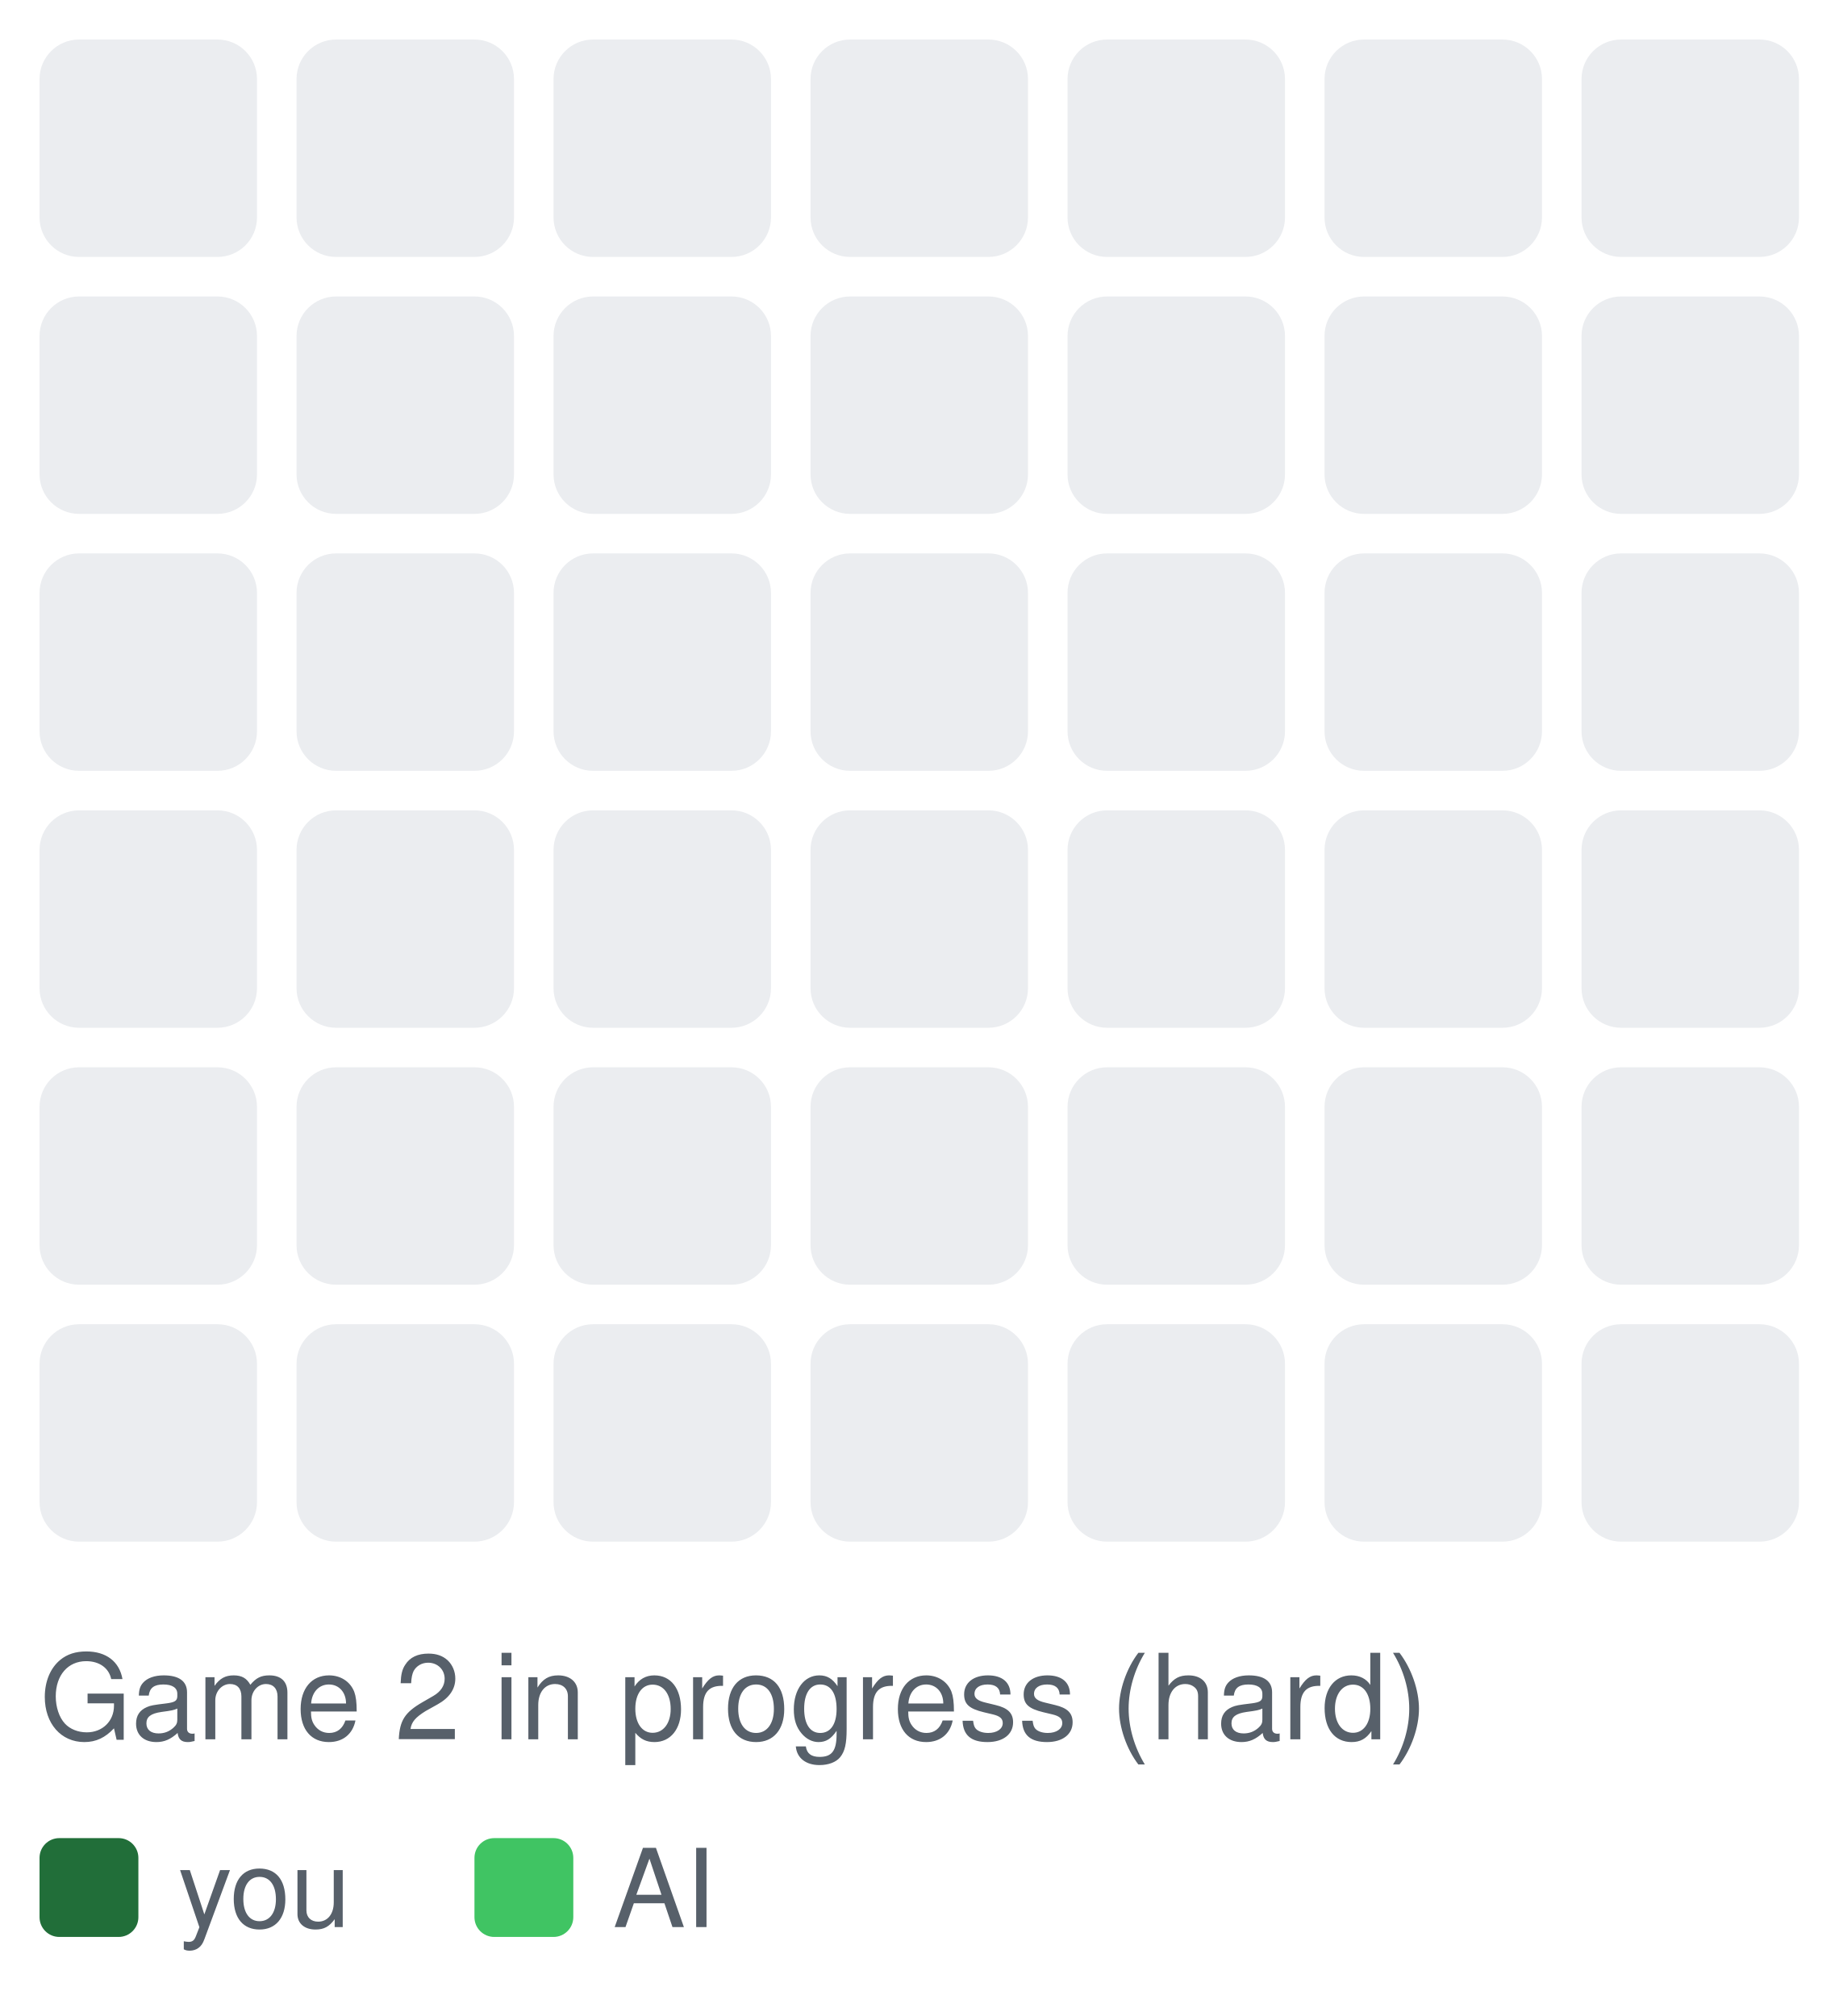
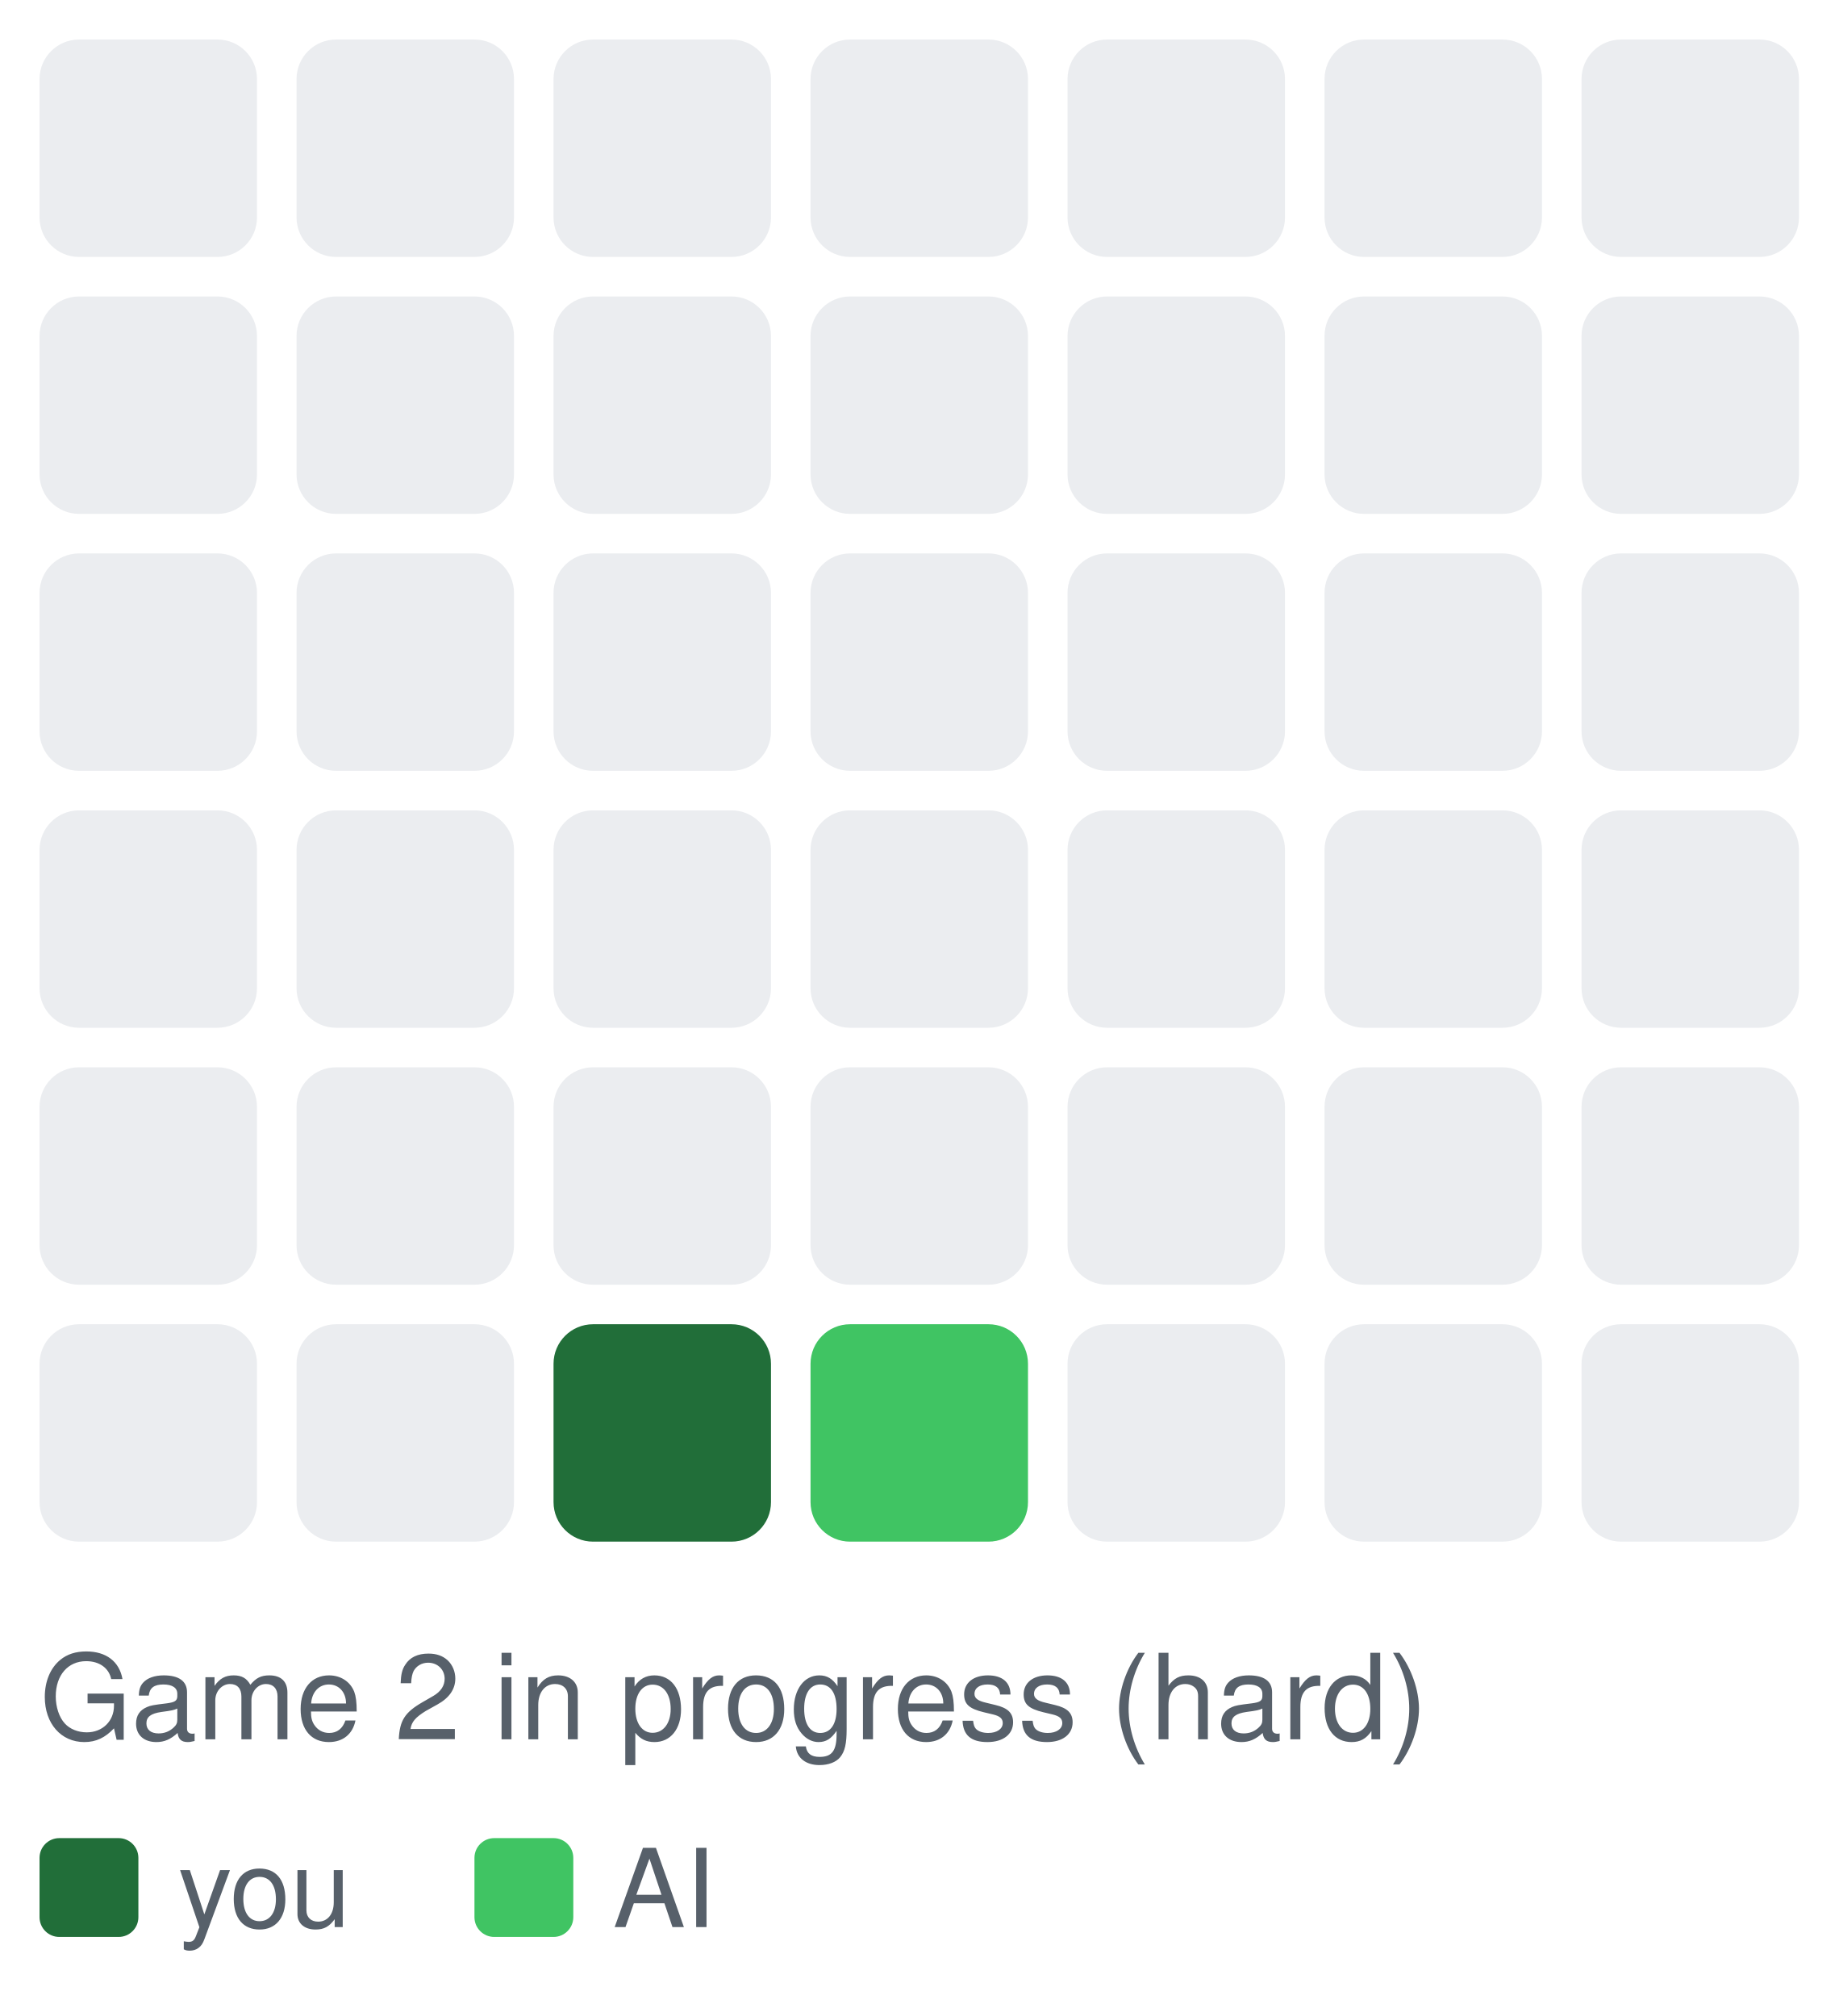
<svg xmlns="http://www.w3.org/2000/svg" width="186" height="204" viewBox="0 0 186 204" role="img" aria-label="Commit Four: Game 2 in progress (hard)">
  <rect x="4" y="134" width="22" height="22" rx="4" fill="#ebedf0" />
  <rect x="4" y="108" width="22" height="22" rx="4" fill="#ebedf0" />
  <rect x="4" y="82" width="22" height="22" rx="4" fill="#ebedf0" />
  <rect x="4" y="56" width="22" height="22" rx="4" fill="#ebedf0" />
  <rect x="4" y="30" width="22" height="22" rx="4" fill="#ebedf0" />
  <rect x="4" y="4" width="22" height="22" rx="4" fill="#ebedf0" />
  <rect x="30" y="134" width="22" height="22" rx="4" fill="#ebedf0" />
  <rect x="30" y="108" width="22" height="22" rx="4" fill="#ebedf0" />
  <rect x="30" y="82" width="22" height="22" rx="4" fill="#ebedf0" />
  <rect x="30" y="56" width="22" height="22" rx="4" fill="#ebedf0" />
  <rect x="30" y="30" width="22" height="22" rx="4" fill="#ebedf0" />
  <rect x="30" y="4" width="22" height="22" rx="4" fill="#ebedf0" />
-   <rect x="56" y="134" width="22" height="22" rx="4" fill="#ebedf0" />
+   <rect x="56" y="134" width="22" height="22" rx="4" fill="#216e39" />
  <rect x="56" y="108" width="22" height="22" rx="4" fill="#ebedf0" />
  <rect x="56" y="82" width="22" height="22" rx="4" fill="#ebedf0" />
  <rect x="56" y="56" width="22" height="22" rx="4" fill="#ebedf0" />
  <rect x="56" y="30" width="22" height="22" rx="4" fill="#ebedf0" />
  <rect x="56" y="4" width="22" height="22" rx="4" fill="#ebedf0" />
-   <rect x="82" y="134" width="22" height="22" rx="4" fill="#ebedf0" />
+   <rect x="82" y="134" width="22" height="22" rx="4" fill="#40c463" />
  <rect x="82" y="108" width="22" height="22" rx="4" fill="#ebedf0" />
  <rect x="82" y="82" width="22" height="22" rx="4" fill="#ebedf0" />
  <rect x="82" y="56" width="22" height="22" rx="4" fill="#ebedf0" />
  <rect x="82" y="30" width="22" height="22" rx="4" fill="#ebedf0" />
  <rect x="82" y="4" width="22" height="22" rx="4" fill="#ebedf0" />
  <rect x="108" y="134" width="22" height="22" rx="4" fill="#ebedf0" />
  <rect x="108" y="108" width="22" height="22" rx="4" fill="#ebedf0" />
  <rect x="108" y="82" width="22" height="22" rx="4" fill="#ebedf0" />
  <rect x="108" y="56" width="22" height="22" rx="4" fill="#ebedf0" />
  <rect x="108" y="30" width="22" height="22" rx="4" fill="#ebedf0" />
  <rect x="108" y="4" width="22" height="22" rx="4" fill="#ebedf0" />
  <rect x="134" y="134" width="22" height="22" rx="4" fill="#ebedf0" />
  <rect x="134" y="108" width="22" height="22" rx="4" fill="#ebedf0" />
  <rect x="134" y="82" width="22" height="22" rx="4" fill="#ebedf0" />
  <rect x="134" y="56" width="22" height="22" rx="4" fill="#ebedf0" />
  <rect x="134" y="30" width="22" height="22" rx="4" fill="#ebedf0" />
  <rect x="134" y="4" width="22" height="22" rx="4" fill="#ebedf0" />
  <rect x="160" y="134" width="22" height="22" rx="4" fill="#ebedf0" />
  <rect x="160" y="108" width="22" height="22" rx="4" fill="#ebedf0" />
  <rect x="160" y="82" width="22" height="22" rx="4" fill="#ebedf0" />
  <rect x="160" y="56" width="22" height="22" rx="4" fill="#ebedf0" />
  <rect x="160" y="30" width="22" height="22" rx="4" fill="#ebedf0" />
  <rect x="160" y="4" width="22" height="22" rx="4" fill="#ebedf0" />
  <text x="4" y="176" font-family="-apple-system,Segoe UI,Helvetica,Arial,sans-serif" font-size="12" fill="#57606a">Game 2 in progress (hard)</text>
  <rect x="4" y="186" width="10" height="10" rx="2" fill="#216e39" />
  <text x="18" y="195" font-family="-apple-system,Segoe UI,Helvetica,Arial,sans-serif" font-size="11" fill="#57606a">you</text>
  <rect x="48" y="186" width="10" height="10" rx="2" fill="#40c463" />
  <text x="62" y="195" font-family="-apple-system,Segoe UI,Helvetica,Arial,sans-serif" font-size="11" fill="#57606a">AI</text>
</svg>
